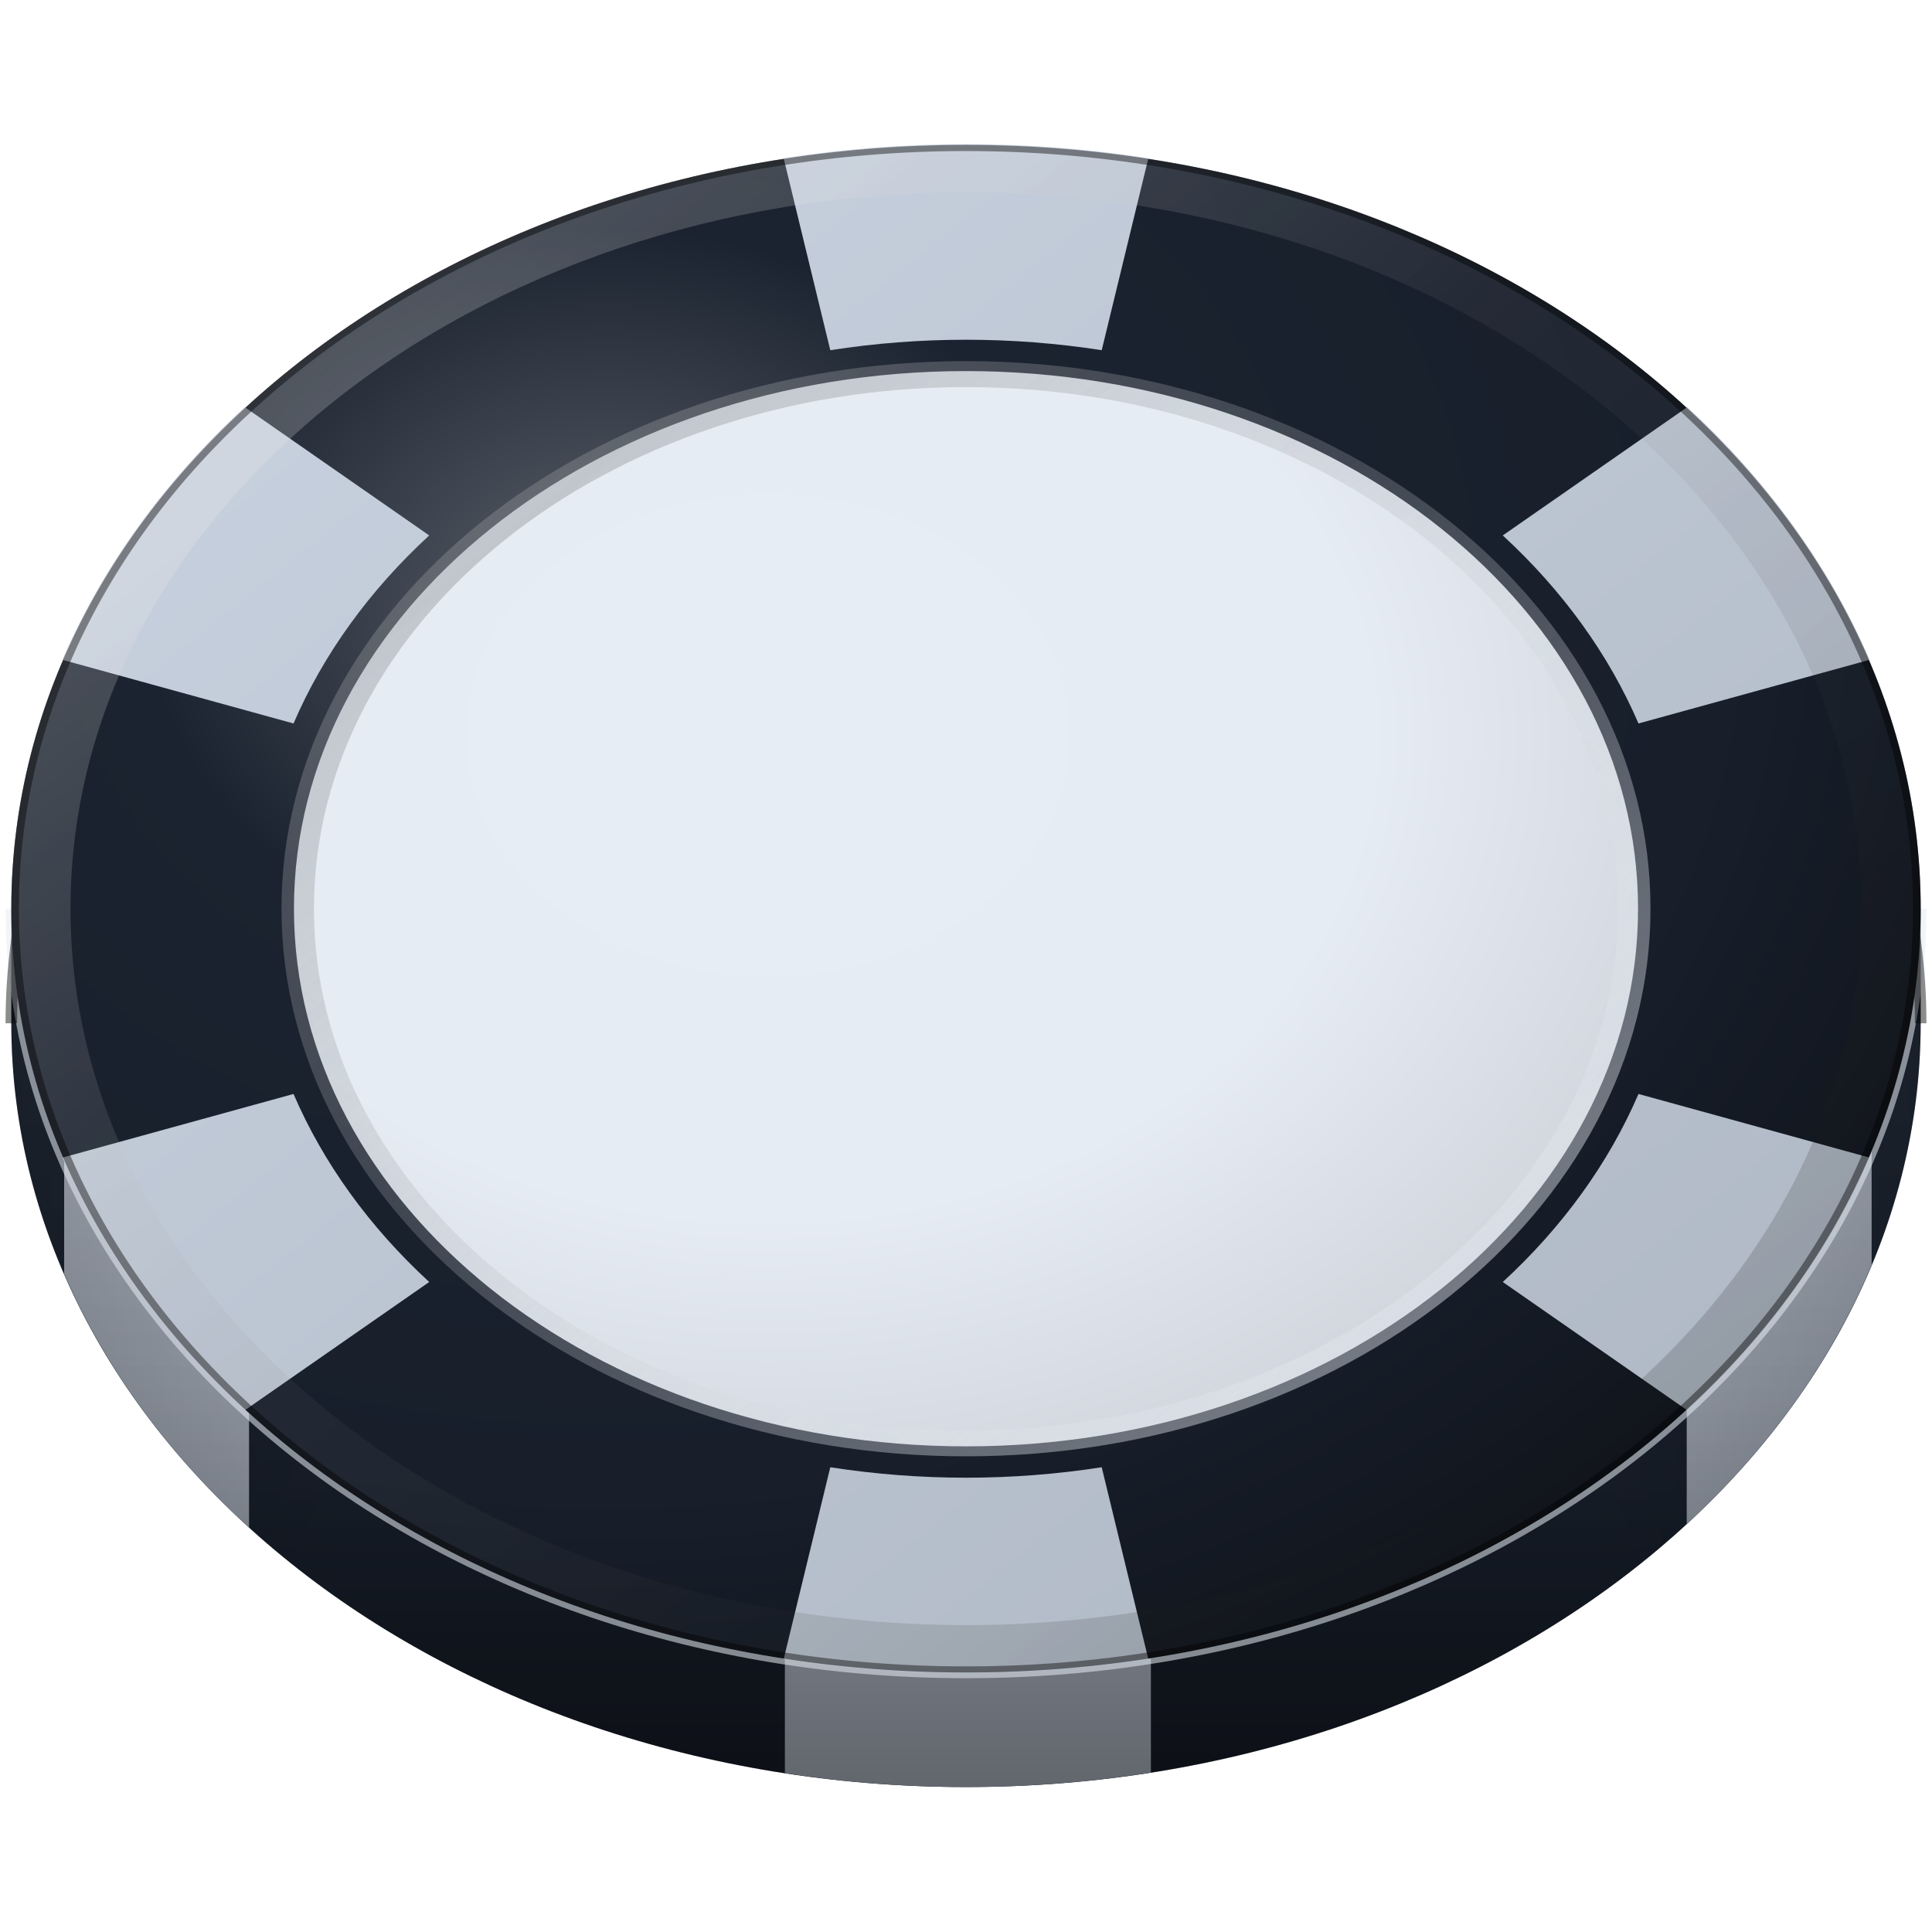
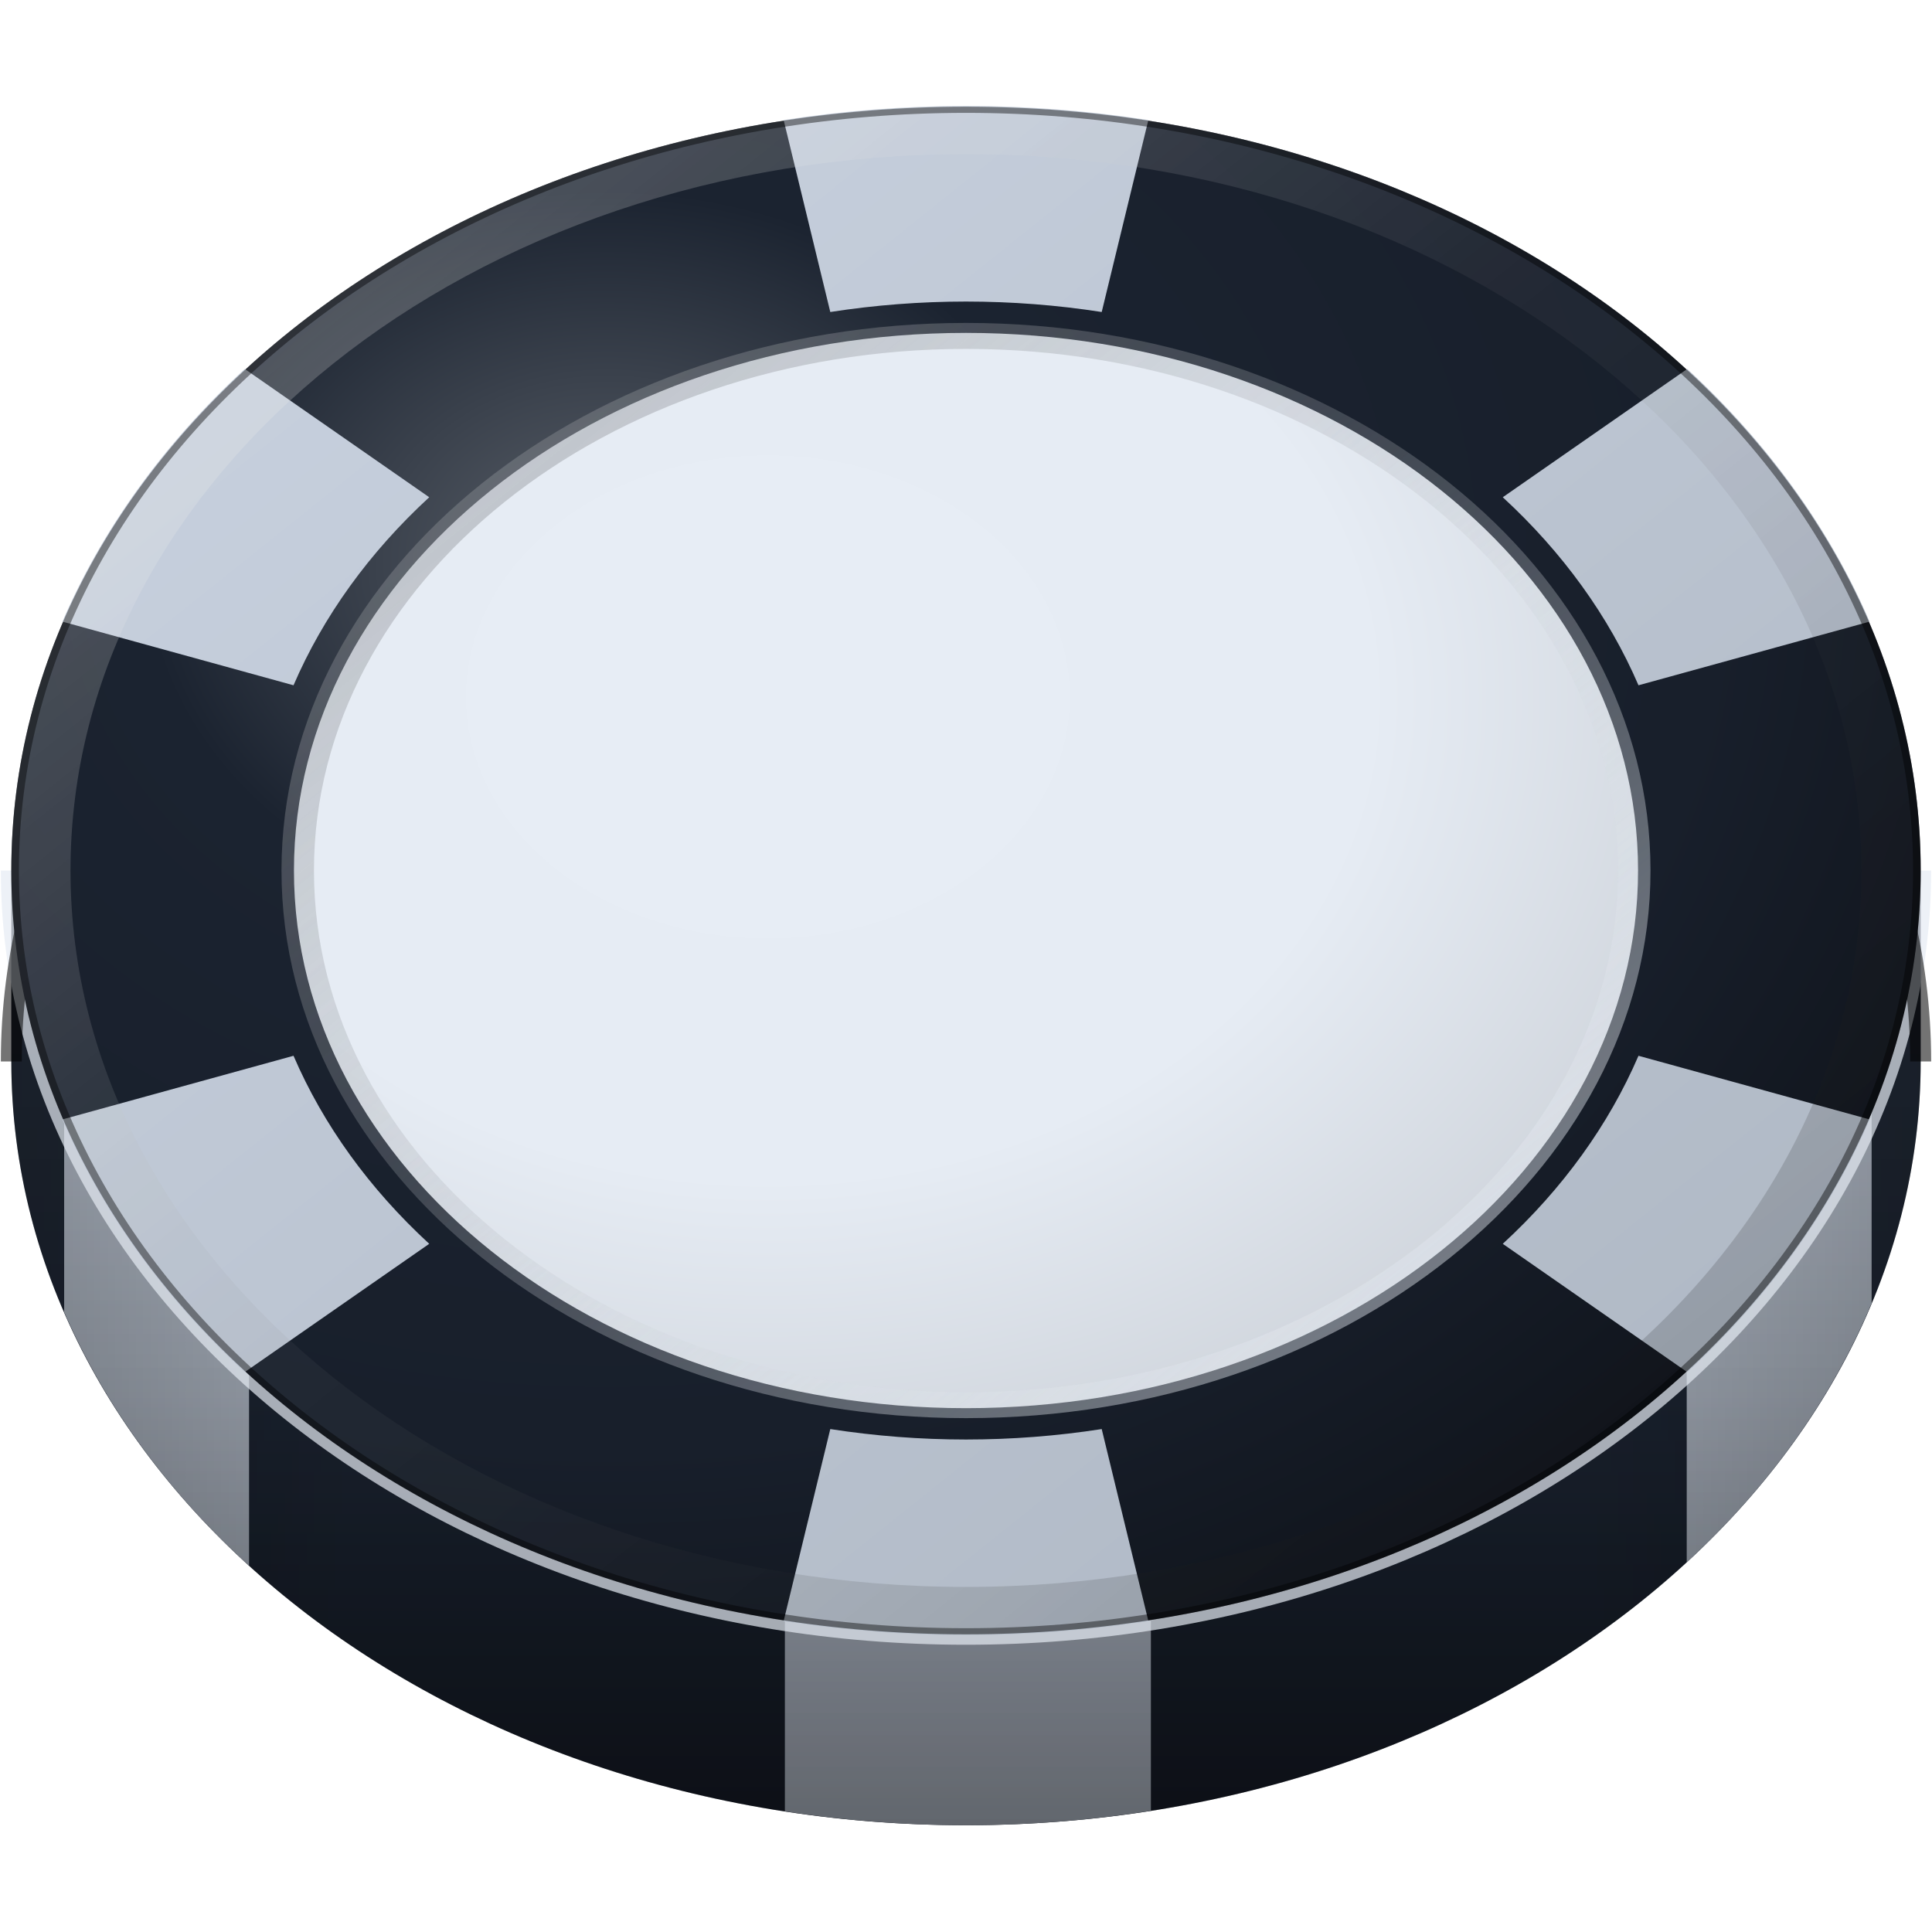
<svg xmlns="http://www.w3.org/2000/svg" width="1024" height="1024" viewBox="0 0 1024 1024">
  <defs>
    <radialGradient id="body" gradientUnits="userSpaceOnUse" cx="322.0" cy="307.0" r="819.7">
      <stop offset="0.000" stop-color="#5a6069" />
      <stop offset="0.300" stop-color="#1b2330" />
      <stop offset="0.720" stop-color="#181f2b" />
      <stop offset="1.000" stop-color="#0f131a" />
    </radialGradient>
    <radialGradient id="inlay" gradientUnits="userSpaceOnUse" cx="407.0" cy="397.0" r="581.9">
      <stop offset="0.000" stop-color="#e7edf5" />
      <stop offset="0.550" stop-color="#e6ecf4" />
      <stop offset="1.000" stop-color="#cacfd6" />
    </radialGradient>
    <linearGradient id="ins" gradientUnits="userSpaceOnUse" x1="6.0" y1="6.0" x2="1018.0" y2="1018.0">
      <stop offset="0.000" stop-color="#cbd4e2" stop-opacity="1.00" />
      <stop offset="1.000" stop-color="#acb5c1" stop-opacity="1.00" />
    </linearGradient>
    <linearGradient id="sheen" gradientUnits="userSpaceOnUse" x1="6.0" y1="6.0" x2="1018.0" y2="1018.0">
      <stop offset="0.000" stop-color="#ffffff" stop-opacity="0.30" />
      <stop offset="0.450" stop-color="#ffffff" stop-opacity="0.05" />
      <stop offset="1.000" stop-color="#ffffff" stop-opacity="0.00" />
    </linearGradient>
    <linearGradient id="shade" gradientUnits="userSpaceOnUse" x1="6.0" y1="6.0" x2="1018.0" y2="1018.0">
      <stop offset="0.000" stop-color="#000000" stop-opacity="0.00" />
      <stop offset="0.550" stop-color="#000000" stop-opacity="0.05" />
      <stop offset="1.000" stop-color="#000000" stop-opacity="0.22" />
    </linearGradient>
    <linearGradient id="stepdark" gradientUnits="userSpaceOnUse" x1="6.0" y1="6.0" x2="1018.0" y2="1018.0">
      <stop offset="0.000" stop-color="#808388" stop-opacity="0.62" />
      <stop offset="0.550" stop-color="#808388" stop-opacity="0.10" />
      <stop offset="1.000" stop-color="#808388" stop-opacity="0.00" />
    </linearGradient>
    <linearGradient id="steplight" gradientUnits="userSpaceOnUse" x1="6.0" y1="6.0" x2="1018.0" y2="1018.0">
      <stop offset="0.000" stop-color="#e9eff6" stop-opacity="0.00" />
      <stop offset="0.450" stop-color="#e9eff6" stop-opacity="0.10" />
      <stop offset="1.000" stop-color="#e9eff6" stop-opacity="0.70" />
    </linearGradient>
-     <linearGradient id="oblband" gradientUnits="userSpaceOnUse" x1="512.0" y1="481.6" x2="512.0" y2="947.2">
+     <linearGradient id="oblband" gradientUnits="userSpaceOnUse" x1="512.0" y1="461.4" x2="512.0" y2="967.4">
      <stop offset="0.000" stop-color="#252d3a" stop-opacity="1.00" />
      <stop offset="0.550" stop-color="#1b2330" stop-opacity="1.00" />
      <stop offset="1.000" stop-color="#10151d" stop-opacity="1.00" />
    </linearGradient>
-     <linearGradient id="oblins" gradientUnits="userSpaceOnUse" x1="512.0" y1="481.6" x2="512.0" y2="947.2">
+     <linearGradient id="oblins" gradientUnits="userSpaceOnUse" x1="512.0" y1="461.4" x2="512.0" y2="967.4">
      <stop offset="0.000" stop-color="#c9d3e1" stop-opacity="1.00" />
      <stop offset="1.000" stop-color="#818791" stop-opacity="1.00" />
    </linearGradient>
-     <linearGradient id="oblshade" gradientUnits="userSpaceOnUse" x1="512.0" y1="481.6" x2="512.0" y2="947.2">
+     <linearGradient id="oblshade" gradientUnits="userSpaceOnUse" x1="512.0" y1="461.4" x2="512.0" y2="967.4">
      <stop offset="0.000" stop-color="#000000" stop-opacity="0.00" />
      <stop offset="0.550" stop-color="#000000" stop-opacity="0.06" />
      <stop offset="1.000" stop-color="#000000" stop-opacity="0.22" />
    </linearGradient>
    <linearGradient id="oblside" gradientUnits="userSpaceOnUse" x1="6.0" y1="512.0" x2="1018.0" y2="512.0">
      <stop offset="0.000" stop-color="#000000" stop-opacity="0.22" />
      <stop offset="0.180" stop-color="#000000" stop-opacity="0.03" />
      <stop offset="0.820" stop-color="#000000" stop-opacity="0.03" />
      <stop offset="1.000" stop-color="#000000" stop-opacity="0.22" />
    </linearGradient>
  </defs>
-   <path d="M 6.00 481.64 A 506.00 404.80 0 0 0 1018.00 481.64 L 1018.00 542.36 A 506.00 404.80 0 0 1 6.00 542.36 Z" fill="url(#oblband)" />
-   <path d="M 34.00 614.43 A 506.00 404.80 0 0 0 132.00 748.94 L 132.00 809.66 A 506.00 404.80 0 0 1 34.00 675.15 Z" fill="url(#oblins)" />
-   <path d="M 416.00 879.09 A 506.00 404.80 0 0 0 610.00 878.78 L 610.00 939.50 A 506.00 404.80 0 0 1 416.00 939.81 Z" fill="url(#oblins)" />
-   <path d="M 894.00 747.11 A 506.00 404.80 0 0 0 992.00 609.73 L 992.00 670.45 A 506.00 404.80 0 0 1 894.00 807.83 Z" fill="url(#oblins)" />
-   <path d="M 6.00 481.64 A 506.00 404.80 0 0 0 1018.00 481.64 L 1018.00 542.36 A 506.00 404.80 0 0 1 6.00 542.36 Z" fill="url(#oblshade)" />
-   <path d="M 6.00 481.64 A 506.00 404.80 0 0 0 1018.00 481.64 L 1018.00 542.36 A 506.00 404.80 0 0 1 6.00 542.36 Z" fill="url(#oblside)" />
-   <path d="M 6.00 481.64 A 506.00 404.80 0 0 0 1018.00 481.64" fill="none" stroke="#e6ecf4" stroke-opacity="0.55" stroke-width="6.1" />
-   <path d="M 1018.00 542.36 A 506.00 404.80 0 0 0 6.00 542.36" fill="none" stroke="#000000" stroke-opacity="0.45" stroke-width="6.1" />
-   <g transform="translate(0 72.04) scale(1 0.8)">
+   <path d="M 6.00 461.40 A 506.00 404.80 0 0 0 1018.00 461.40 L 1018.00 562.60 A 506.00 404.80 0 0 1 6.00 562.60 Z" fill="url(#oblband)" />
+   <path d="M 34.00 594.19 A 506.00 404.80 0 0 0 132.00 728.70 L 132.00 829.90 A 506.00 404.80 0 0 1 34.00 695.39 Z" fill="url(#oblins)" />
+   <path d="M 416.00 858.85 A 506.00 404.80 0 0 0 610.00 858.54 L 610.00 959.74 A 506.00 404.80 0 0 1 416.00 960.05 Z" fill="url(#oblins)" />
+   <path d="M 894.00 726.87 A 506.00 404.80 0 0 0 992.00 589.49 L 992.00 690.69 A 506.00 404.80 0 0 1 894.00 828.07 Z" fill="url(#oblins)" />
+   <path d="M 6.00 461.40 A 506.00 404.80 0 0 0 1018.00 461.40 L 1018.00 562.60 A 506.00 404.80 0 0 1 6.00 562.60 Z" fill="url(#oblshade)" />
+   <path d="M 6.00 461.40 A 506.00 404.80 0 0 0 1018.00 461.40 L 1018.00 562.60 A 506.00 404.80 0 0 1 6.00 562.60 Z" fill="url(#oblside)" />
+   <path d="M 6.00 461.40 A 506.00 404.80 0 0 0 1018.00 461.40" fill="none" stroke="#e6ecf4" stroke-opacity="0.70" stroke-width="11.1" />
+   <path d="M 1018.00 562.60 A 506.00 404.80 0 0 0 6.00 562.60" fill="none" stroke="#000000" stroke-opacity="0.55" stroke-width="11.1" />
+   <g transform="translate(0 51.80) scale(1 0.8)">
    <circle cx="512.0" cy="512.0" r="506.0" fill="url(#body)" />
    <path d="M 415.35 14.80 A 506.51 506.51 0 0 1 608.65 14.80 L 583.93 141.96 A 376.97 376.97 0 0 0 440.07 141.96 Z" fill="url(#ins)" />
    <path d="M 894.26 179.70 A 506.51 506.51 0 0 1 990.91 347.10 L 868.43 389.27 A 376.97 376.97 0 0 0 796.50 264.69 Z" fill="url(#ins)" />
    <path d="M 990.91 676.90 A 506.51 506.51 0 0 1 894.26 844.30 L 796.50 759.31 A 376.97 376.97 0 0 0 868.43 634.73 Z" fill="url(#ins)" />
    <path d="M 608.65 1009.20 A 506.51 506.51 0 0 1 415.35 1009.20 L 440.07 882.04 A 376.97 376.97 0 0 0 583.93 882.04 Z" fill="url(#ins)" />
    <path d="M 129.74 844.30 A 506.51 506.51 0 0 1 33.09 676.90 L 155.57 634.73 A 376.97 376.97 0 0 0 227.50 759.31 Z" fill="url(#ins)" />
    <path d="M 33.09 347.10 A 506.51 506.51 0 0 1 129.74 179.70 L 227.50 264.69 A 376.97 376.97 0 0 0 155.57 389.27 Z" fill="url(#ins)" />
    <circle cx="512.0" cy="512.0" r="356.2" fill="url(#inlay)" />
    <path d="M 874.80 512.00 A 362.80 362.80 0 1 1 149.20 512.00 A 362.80 362.80 0 1 1 874.80 512.00 Z M 857.60 512.00 A 345.60 345.60 0 1 1 166.40 512.00 A 345.60 345.60 0 1 1 857.60 512.00 Z" fill="url(#stepdark)" fill-rule="evenodd" />
    <path d="M 874.80 512.00 A 362.80 362.80 0 1 1 149.20 512.00 A 362.80 362.80 0 1 1 874.80 512.00 Z M 857.60 512.00 A 345.60 345.60 0 1 1 166.40 512.00 A 345.60 345.60 0 1 1 857.60 512.00 Z" fill="url(#steplight)" fill-rule="evenodd" />
    <path d="M 1018.00 512.00 A 506.00 506.00 0 1 1 6.00 512.00 A 506.00 506.00 0 1 1 1018.00 512.00 Z M 986.63 512.00 A 474.63 474.63 0 1 1 37.37 512.00 A 474.63 474.63 0 1 1 986.63 512.00 Z" fill="url(#sheen)" fill-rule="evenodd" />
    <path d="M 1018.00 512.00 A 506.00 506.00 0 1 1 6.00 512.00 A 506.00 506.00 0 1 1 1018.00 512.00 Z M 986.63 512.00 A 474.63 474.63 0 1 1 37.37 512.00 A 474.63 474.63 0 1 1 986.63 512.00 Z" fill="url(#shade)" fill-rule="evenodd" />
    <circle cx="512.0" cy="512.0" r="504.0" fill="none" stroke="#000000" stroke-opacity="0.42" stroke-width="4.05" />
  </g>
</svg>
